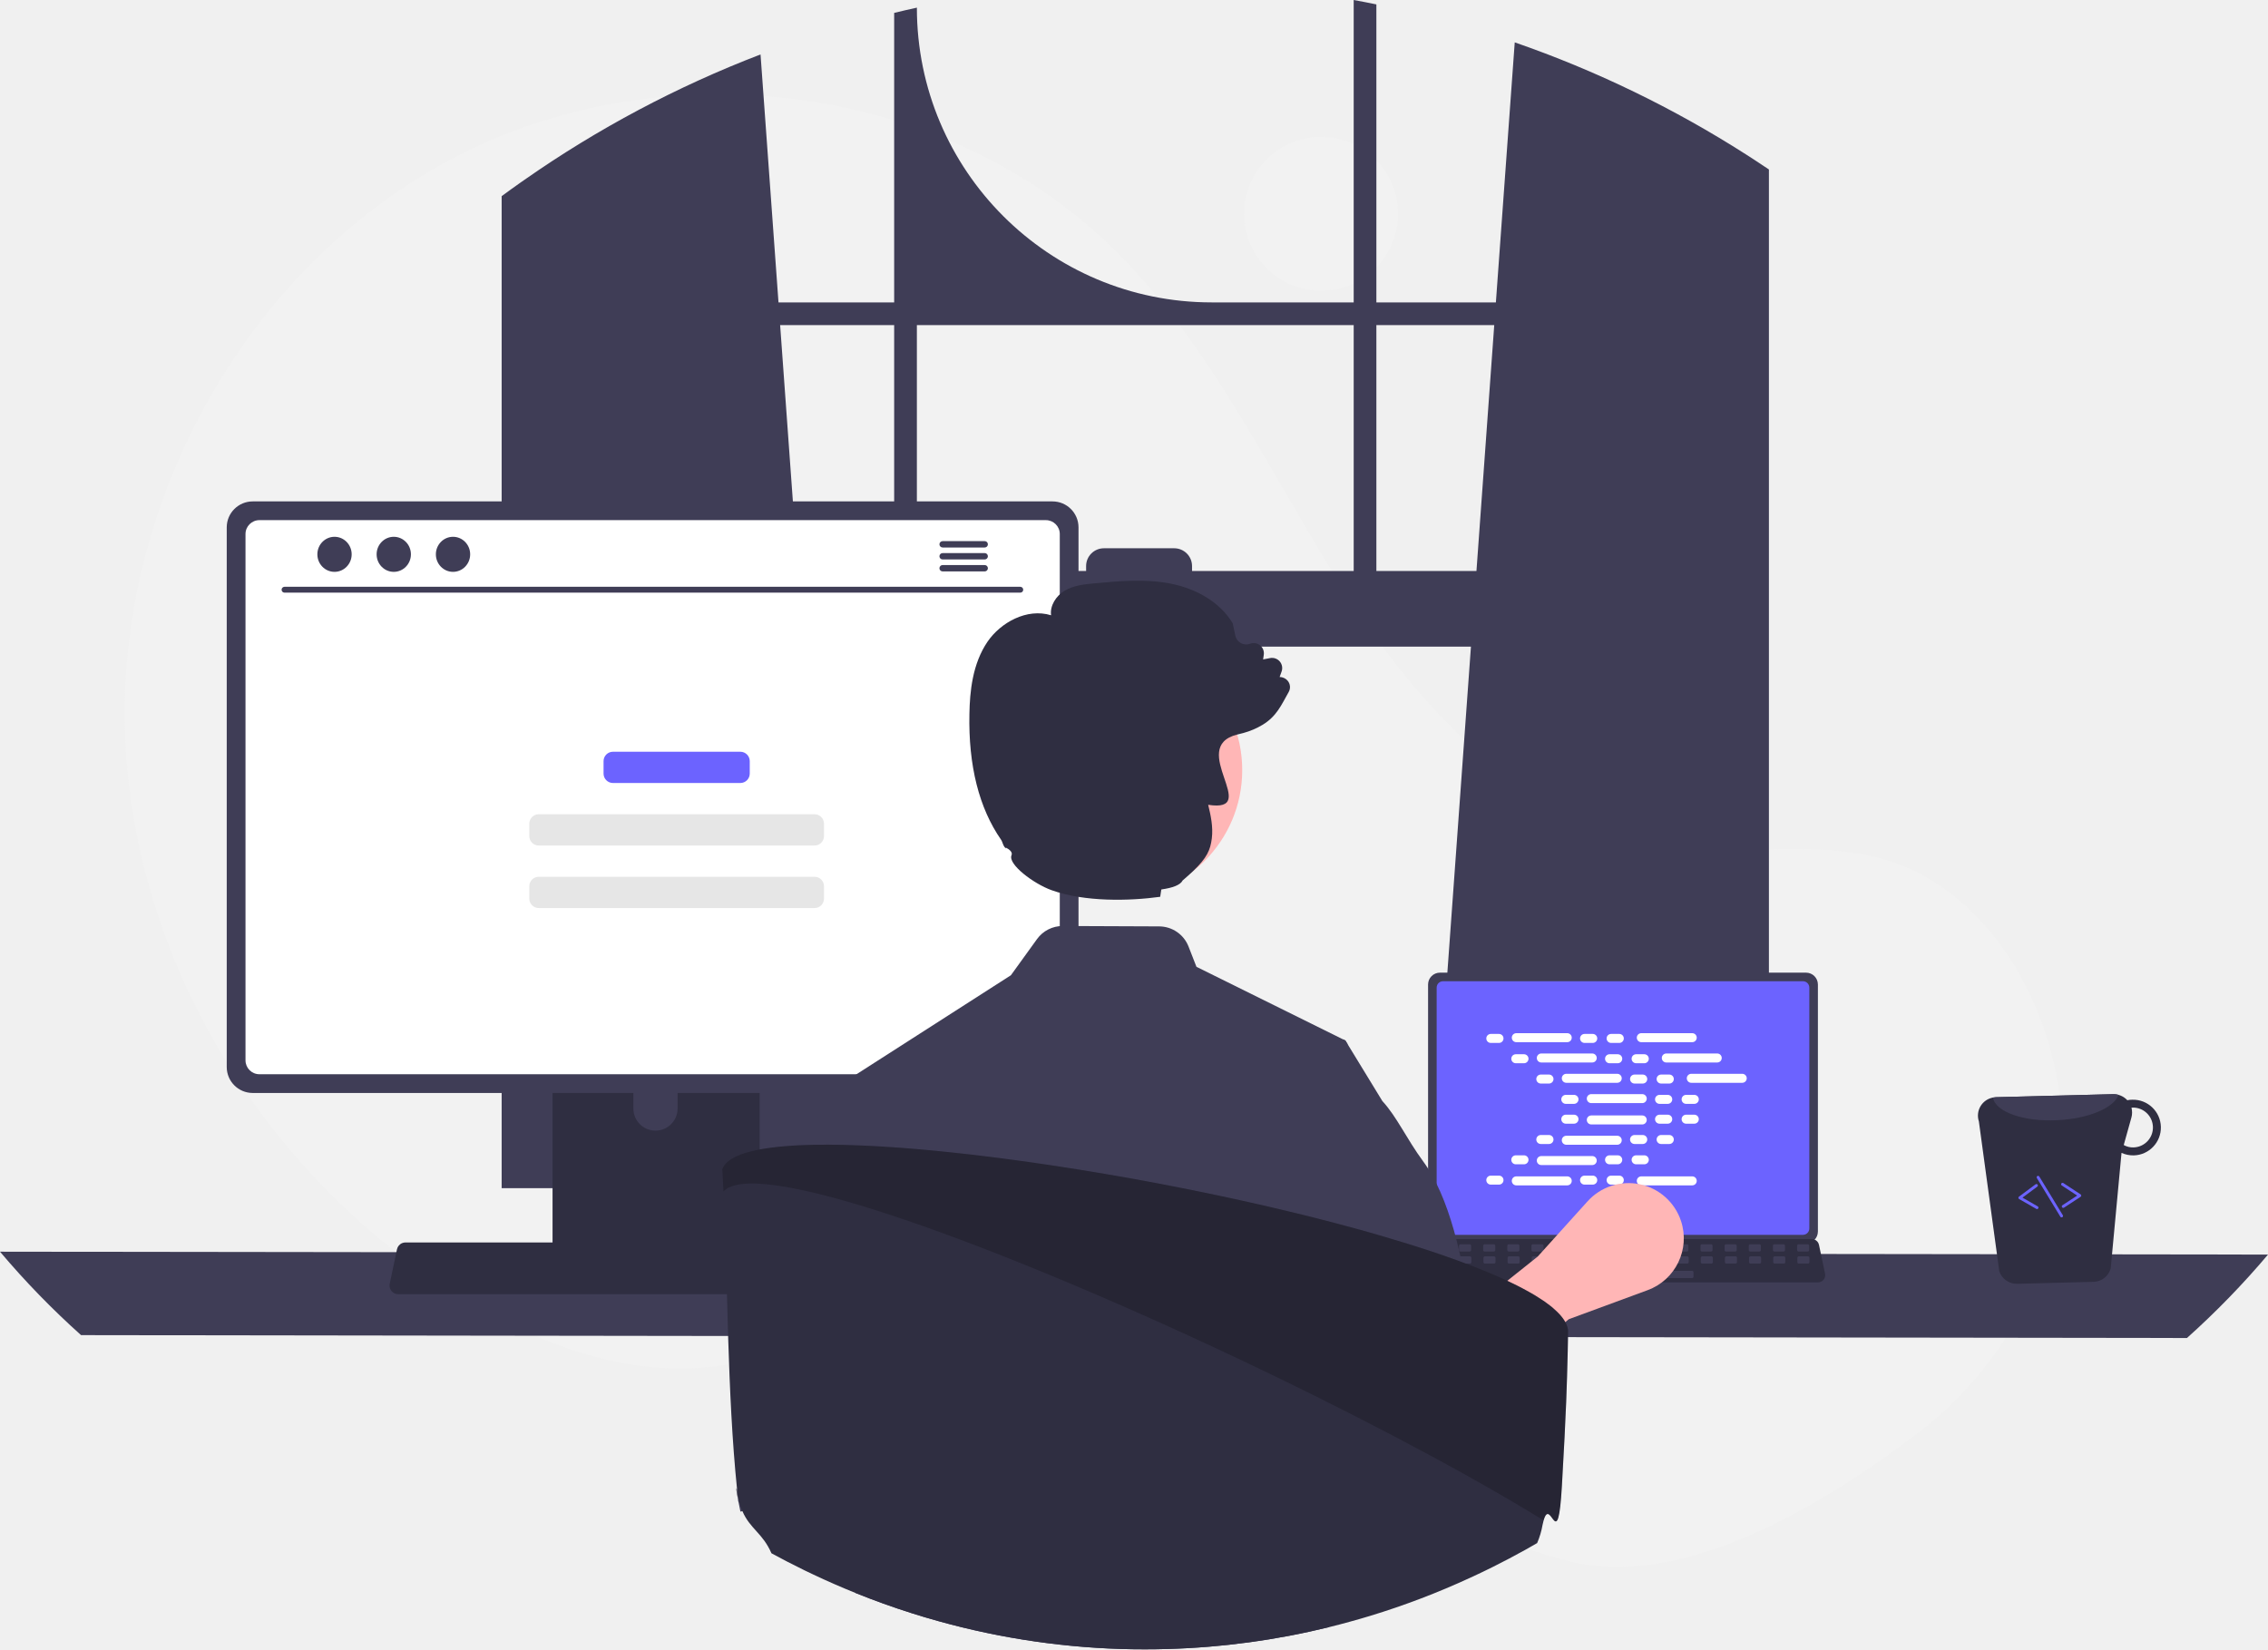
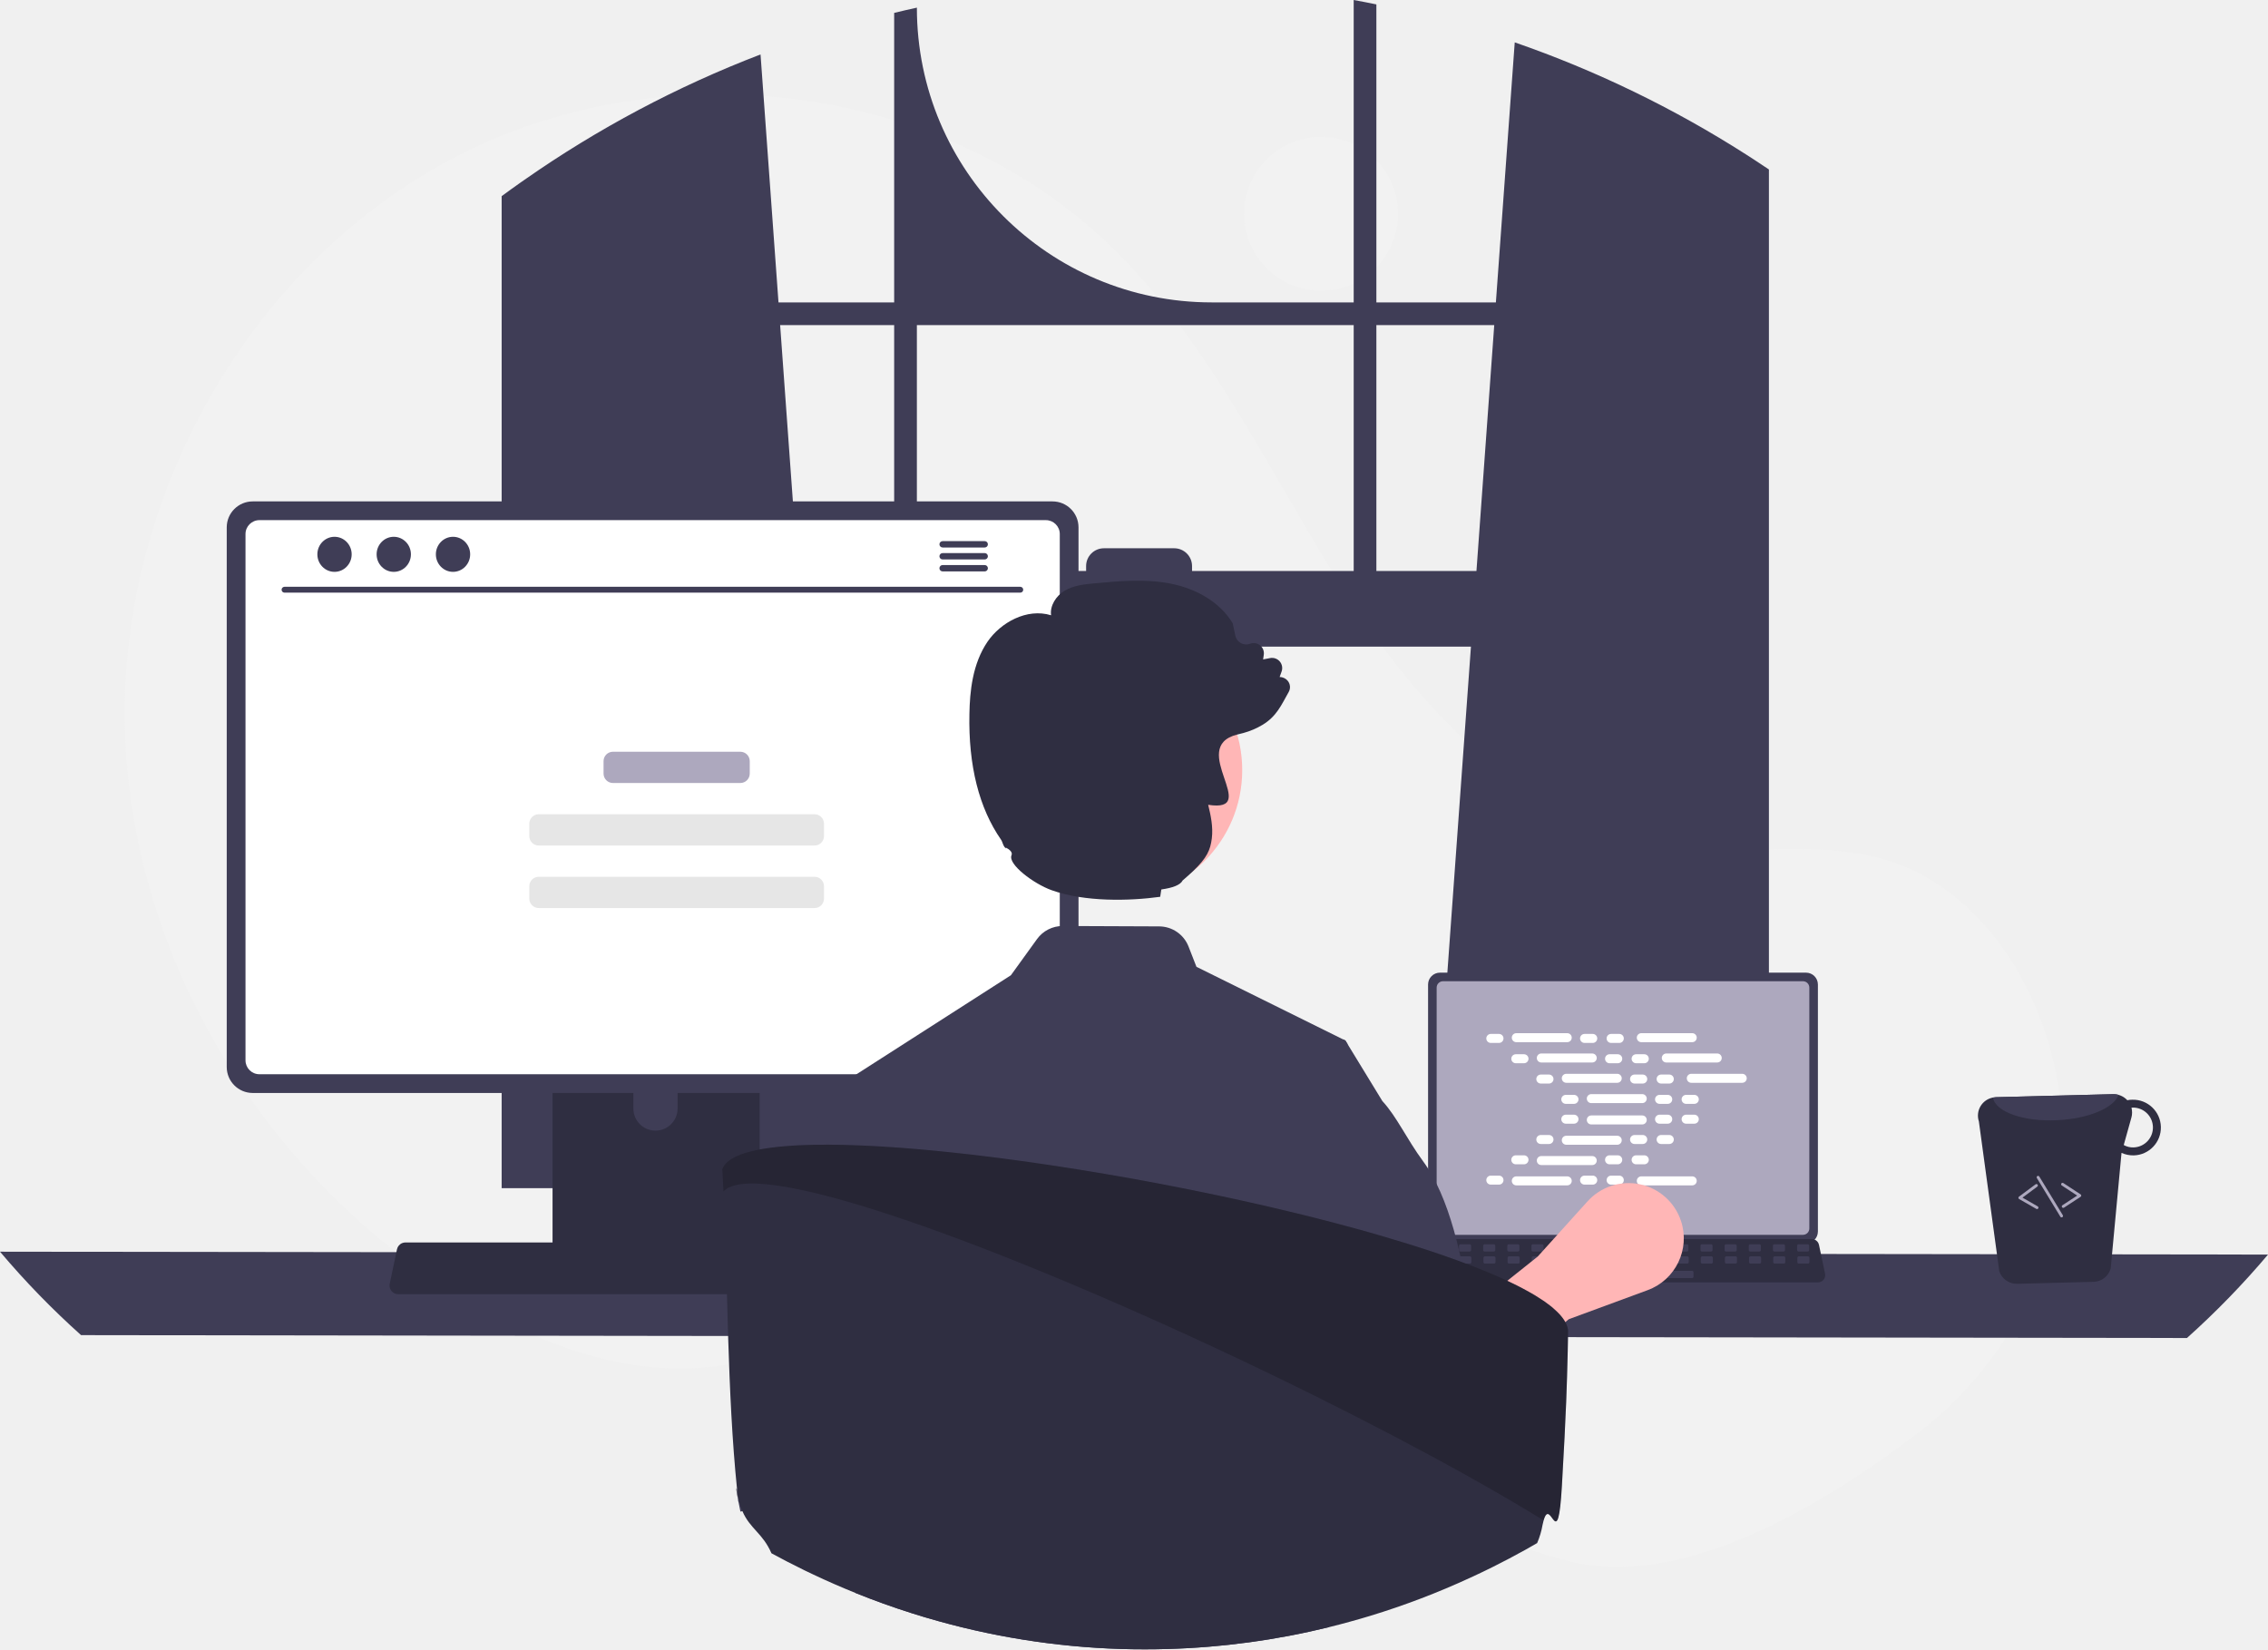
<svg xmlns="http://www.w3.org/2000/svg" data-name="Layer 1" width="786.82" height="572.258" viewBox="0 0 786.82 572.258">
  <circle cx="458.321" cy="74.182" r="26.701" fill="#f2f2f2" />
  <path d="M872.038,661.023c39.688-30.229,58.644-81.025,46.776-129.482q-.442-1.806-.934-3.604c-7.867-28.763-27.332-56.101-55.7-65.291-23.82-7.717-49.82-1.783-74.669-4.851-48.781-6.024-86.601-45.494-113.211-86.819-26.611-41.325-47.062-87.583-82.422-121.724-58.285-56.275-153.362-68.391-225.627-31.76C293.987,254.121,247.955,335.391,249.918,416.386c1.963,80.995,50.046,158.432,119.875,199.517,25.652,15.093,55.321,25.785,84.848,22.044,25.62-3.246,48.899-17.013,74.399-21.1,40.091-6.426,79.927,11.701,114.603,32.824,34.676,21.123,68.17,46.16,107.574,55.952C789.478,715.131,836.881,687.801,872.038,661.023Z" transform="translate(-206.59 -163.8711)" fill="#f2f2f2" />
  <path d="M815.016,219.191c-.87-.58-1.75-1.13-2.62-1.69a380.24,380.24,0,0,0-80.31-38.93l-6.54,90.22h-41.46v-103.39c-2.61-.54-5.24-1.05-7.87-1.53v104.92H626.946A102.27,102.27,0,0,1,524.676,166.521v-0c-2.64.57-5.26,1.18-7.88,1.83v100.44h-40.13l-6.23-86.03a380.858,380.858,0,0,0-81.94,43.53c-.44.3-.88.61-1.31.91-2.21,1.55-4.39,3.13-6.56,4.73v344.19h118.27l-2.09-28.95-11.5-158.95h231.59l-11.5,158.95-2.09,28.95h116.96v-353.45Q817.656,220.901,815.016,219.191Zm-298.22,142.78h-33.39l-6.17-85.3h39.56Zm159.42,0h-56.08v-1.69a6.18,6.18,0,0,0-6.19-6.18h-24.38a6.178,6.178,0,0,0-6.18,6.18v1.69h-58.71v-85.3h151.54Zm7.87,0v-85.3h40.89l-6.17,85.3Z" transform="translate(-206.59 -163.8711)" fill="#3f3d56" />
  <path d="M206.59,598.162a289.003,289.003,0,0,0,28.12,28.95l730.58,1a289.003,289.003,0,0,0,28.12-28.95Z" transform="translate(-206.59 -163.8711)" fill="#3f3d56" />
  <path d="M702.02,505.462v85.704a4.122,4.122,0,0,0,4.119,4.119H833.143a4.122,4.122,0,0,0,4.119-4.119v-85.704a4.124,4.124,0,0,0-4.119-4.115H706.139A4.124,4.124,0,0,0,702.02,505.462Z" transform="translate(-206.59 -163.8711)" fill="#3f3d56" />
-   <path d="M704.999,506.529V590.109a2.205,2.205,0,0,0,2.201,2.201H832.086a2.205,2.205,0,0,0,2.201-2.201V506.529a2.206,2.206,0,0,0-2.201-2.206H707.201A2.206,2.206,0,0,0,704.999,506.529Z" transform="translate(-206.59 -163.8711)" fill="#6c63ff" />
+   <path d="M704.999,506.529V590.109a2.205,2.205,0,0,0,2.201,2.201H832.086a2.205,2.205,0,0,0,2.201-2.201V506.529a2.206,2.206,0,0,0-2.201-2.206H707.201A2.206,2.206,0,0,0,704.999,506.529Z" transform="translate(-206.59 -163.8711)" fill="#ada8be" />
  <path d="M699.364,607.881a2.47,2.47,0,0,0,1.943.93H837.299a2.502,2.502,0,0,0,2.446-3.016l-2.111-10.027a2.507,2.507,0,0,0-1.558-1.818,2.425,2.425,0,0,0-.888-.168H703.41a2.424,2.424,0,0,0-.888.168,2.507,2.507,0,0,0-1.558,1.818l-2.111,10.027A2.501,2.501,0,0,0,699.364,607.881Z" transform="translate(-206.59 -163.8711)" fill="#2f2e41" />
  <rect x="830.034" y="595.588" width="4.188" height="2.513" rx="0.488" transform="translate(1457.666 1029.819) rotate(-180)" fill="#3f3d56" />
  <rect x="821.657" y="595.588" width="4.188" height="2.513" rx="0.488" transform="translate(1440.912 1029.819) rotate(-180)" fill="#3f3d56" />
  <rect x="813.28" y="595.588" width="4.188" height="2.513" rx="0.488" transform="translate(1424.158 1029.819) rotate(-180)" fill="#3f3d56" />
  <rect x="804.903" y="595.588" width="4.188" height="2.513" rx="0.488" transform="translate(1407.404 1029.819) rotate(-180)" fill="#3f3d56" />
  <rect x="796.526" y="595.588" width="4.188" height="2.513" rx="0.488" transform="translate(1390.65 1029.819) rotate(-180)" fill="#3f3d56" />
  <rect x="788.149" y="595.588" width="4.188" height="2.513" rx="0.488" transform="translate(1373.896 1029.819) rotate(-180)" fill="#3f3d56" />
  <rect x="779.772" y="595.588" width="4.188" height="2.513" rx="0.488" transform="translate(1357.142 1029.819) rotate(-180)" fill="#3f3d56" />
  <rect x="771.395" y="595.588" width="4.188" height="2.513" rx="0.488" transform="translate(1340.388 1029.819) rotate(-180)" fill="#3f3d56" />
  <rect x="763.018" y="595.588" width="4.188" height="2.513" rx="0.488" transform="translate(1323.634 1029.819) rotate(-180)" fill="#3f3d56" />
  <rect x="754.641" y="595.588" width="4.188" height="2.513" rx="0.488" transform="translate(1306.88 1029.819) rotate(-180)" fill="#3f3d56" />
  <rect x="746.264" y="595.588" width="4.188" height="2.513" rx="0.488" transform="translate(1290.126 1029.819) rotate(-180)" fill="#3f3d56" />
  <rect x="737.887" y="595.588" width="4.188" height="2.513" rx="0.488" transform="translate(1273.372 1029.819) rotate(-180)" fill="#3f3d56" />
  <rect x="729.51" y="595.588" width="4.188" height="2.513" rx="0.488" transform="translate(1256.618 1029.819) rotate(-180)" fill="#3f3d56" />
  <rect x="721.133" y="595.588" width="4.188" height="2.513" rx="0.488" transform="translate(1239.865 1029.819) rotate(-180)" fill="#3f3d56" />
  <rect x="712.756" y="595.588" width="4.188" height="2.513" rx="0.488" transform="translate(1223.111 1029.819) rotate(-180)" fill="#3f3d56" />
  <rect x="704.379" y="595.588" width="4.188" height="2.513" rx="0.488" transform="translate(1206.357 1029.819) rotate(-180)" fill="#3f3d56" />
  <rect x="830.133" y="599.777" width="4.188" height="2.513" rx="0.488" transform="translate(1457.864 1038.196) rotate(-180)" fill="#3f3d56" />
  <rect x="821.756" y="599.777" width="4.188" height="2.513" rx="0.488" transform="translate(1441.11 1038.196) rotate(-180)" fill="#3f3d56" />
  <rect x="813.379" y="599.777" width="4.188" height="2.513" rx="0.488" transform="translate(1424.356 1038.196) rotate(-180)" fill="#3f3d56" />
  <rect x="805.002" y="599.777" width="4.188" height="2.513" rx="0.488" transform="translate(1407.602 1038.196) rotate(-180)" fill="#3f3d56" />
  <rect x="796.625" y="599.777" width="4.188" height="2.513" rx="0.488" transform="translate(1390.848 1038.196) rotate(-180)" fill="#3f3d56" />
  <rect x="788.248" y="599.777" width="4.188" height="2.513" rx="0.488" transform="translate(1374.094 1038.196) rotate(-180)" fill="#3f3d56" />
  <rect x="779.871" y="599.777" width="4.188" height="2.513" rx="0.488" transform="translate(1357.34 1038.196) rotate(-180)" fill="#3f3d56" />
  <rect x="771.494" y="599.777" width="4.188" height="2.513" rx="0.488" transform="translate(1340.586 1038.196) rotate(-180)" fill="#3f3d56" />
  <rect x="763.117" y="599.777" width="4.188" height="2.513" rx="0.488" transform="translate(1323.832 1038.196) rotate(-180)" fill="#3f3d56" />
  <rect x="754.74" y="599.777" width="4.188" height="2.513" rx="0.488" transform="translate(1307.078 1038.196) rotate(-180)" fill="#3f3d56" />
  <rect x="746.363" y="599.777" width="4.188" height="2.513" rx="0.488" transform="translate(1290.324 1038.196) rotate(-180)" fill="#3f3d56" />
  <rect x="737.986" y="599.777" width="4.188" height="2.513" rx="0.488" transform="translate(1273.57 1038.196) rotate(-180)" fill="#3f3d56" />
  <rect x="729.609" y="599.777" width="4.188" height="2.513" rx="0.488" transform="translate(1256.816 1038.196) rotate(-180)" fill="#3f3d56" />
  <rect x="721.232" y="599.777" width="4.188" height="2.513" rx="0.488" transform="translate(1240.062 1038.196) rotate(-180)" fill="#3f3d56" />
  <rect x="712.855" y="599.777" width="4.188" height="2.513" rx="0.488" transform="translate(1223.309 1038.196) rotate(-180)" fill="#3f3d56" />
  <rect x="704.478" y="599.777" width="4.188" height="2.513" rx="0.488" transform="translate(1206.555 1038.196) rotate(-180)" fill="#3f3d56" />
  <rect x="760.604" y="604.803" width="33.508" height="2.513" rx="0.488" transform="translate(1348.126 1048.248) rotate(-180)" fill="#3f3d56" />
  <rect x="515.631" y="358.737" width="5.966" height="3.122" rx="1.561" fill="#fff" />
  <rect x="548.154" y="358.737" width="5.966" height="3.122" rx="1.561" fill="#fff" />
  <rect x="557.369" y="358.737" width="5.966" height="3.122" rx="1.561" fill="#fff" />
  <rect x="524.477" y="358.477" width="20.796" height="3.122" rx="1.561" fill="#fff" />
  <rect x="567.841" y="358.477" width="20.796" height="3.122" rx="1.561" fill="#fff" />
  <rect x="524.304" y="365.784" width="5.966" height="3.122" rx="1.561" fill="#fff" />
  <rect x="556.827" y="365.784" width="5.966" height="3.122" rx="1.561" fill="#fff" />
  <rect x="566.042" y="365.784" width="5.966" height="3.122" rx="1.561" fill="#fff" />
  <rect x="533.15" y="365.523" width="20.796" height="3.122" rx="1.561" fill="#fff" />
  <rect x="576.514" y="365.523" width="20.796" height="3.122" rx="1.561" fill="#fff" />
  <rect x="532.977" y="372.83" width="5.966" height="3.122" rx="1.561" fill="#fff" />
  <rect x="565.5" y="372.83" width="5.966" height="3.122" rx="1.561" fill="#fff" />
  <rect x="574.715" y="372.83" width="5.966" height="3.122" rx="1.561" fill="#fff" />
  <rect x="541.823" y="372.57" width="20.796" height="3.122" rx="1.561" fill="#fff" />
  <rect x="585.187" y="372.57" width="20.796" height="3.122" rx="1.561" fill="#fff" />
  <rect x="541.649" y="379.877" width="5.966" height="3.122" rx="1.561" fill="#fff" />
  <rect x="574.172" y="379.877" width="5.966" height="3.122" rx="1.561" fill="#fff" />
  <rect x="583.387" y="379.877" width="5.966" height="3.122" rx="1.561" fill="#fff" />
  <rect x="550.496" y="379.617" width="20.796" height="3.122" rx="1.561" fill="#fff" />
  <rect x="548.154" y="407.898" width="5.966" height="3.122" rx="1.561" fill="#fff" />
  <rect x="557.369" y="407.898" width="5.966" height="3.122" rx="1.561" fill="#fff" />
  <rect x="567.841" y="408.158" width="20.796" height="3.122" rx="1.561" fill="#fff" />
  <rect x="515.631" y="407.898" width="5.966" height="3.122" rx="1.561" fill="#fff" />
  <rect x="524.477" y="408.158" width="20.796" height="3.122" rx="1.561" fill="#fff" />
  <rect x="524.304" y="400.851" width="5.966" height="3.122" rx="1.561" fill="#fff" />
  <rect x="556.827" y="400.851" width="5.966" height="3.122" rx="1.561" fill="#fff" />
  <rect x="566.042" y="400.851" width="5.966" height="3.122" rx="1.561" fill="#fff" />
  <rect x="533.15" y="401.111" width="20.796" height="3.122" rx="1.561" fill="#fff" />
  <rect x="532.977" y="393.804" width="5.966" height="3.122" rx="1.561" fill="#fff" />
  <rect x="565.5" y="393.804" width="5.966" height="3.122" rx="1.561" fill="#fff" />
  <rect x="574.715" y="393.804" width="5.966" height="3.122" rx="1.561" fill="#fff" />
  <rect x="541.823" y="394.064" width="20.796" height="3.122" rx="1.561" fill="#fff" />
  <rect x="541.649" y="386.758" width="5.966" height="3.122" rx="1.561" fill="#fff" />
  <rect x="574.172" y="386.758" width="5.966" height="3.122" rx="1.561" fill="#fff" />
  <rect x="583.387" y="386.758" width="5.966" height="3.122" rx="1.561" fill="#fff" />
  <rect x="550.496" y="387.018" width="20.796" height="3.122" rx="1.561" fill="#fff" />
  <path d="M711.507,654.353l-13.35-21.102,41.902-33.403,17.295-19.161a19.161,19.161,0,0,1,32.418,6.828h0a19.161,19.161,0,0,1-11.57,23.991l-27.349,10.075Z" transform="translate(-206.59 -163.8711)" fill="#ffb6b6" />
  <path d="M398.28,501.352v102.56h71.85v-102.56a3.448,3.448,0,0,0-2.43-3.3,3.175,3.175,0,0,0-1.03-.16H401.75A3.463,3.463,0,0,0,398.28,501.352Zm28.04,35.24a7.67,7.67,0,0,1,15.34,0v11.9a7.67,7.67,0,0,1-15.34,0Z" transform="translate(-206.59 -163.8711)" fill="#2f2e41" />
  <path d="M398.06,600.632v9.89a1.946,1.946,0,0,0,1.93,1.94h68.43a1.94,1.94,0,0,0,1.93-1.94v-9.89Z" transform="translate(-206.59 -163.8711)" fill="#3f3d56" />
  <path d="M285.25,346.832V534.092a9.007,9.007,0,0,0,9,9h277.5a9.007,9.007,0,0,0,9-9V346.832a9.011,9.011,0,0,0-9-8.99H294.25A9.012,9.012,0,0,0,285.25,346.832Z" transform="translate(-206.59 -163.8711)" fill="#3f3d56" />
  <path d="M291.76,349.162v182.62a4.818,4.818,0,0,0,4.81,4.81H569.44a4.818,4.818,0,0,0,4.81-4.81v-182.62a4.82,4.82,0,0,0-4.81-4.82H296.57A4.821,4.821,0,0,0,291.76,349.162Z" transform="translate(-206.59 -163.8711)" fill="#fff" />
  <path d="M342.4,611.792a2.948,2.948,0,0,0,2.32,1.11h162.34a2.987,2.987,0,0,0,2.92-3.6l-2.52-11.97a2.993,2.993,0,0,0-1.86-2.17,2.895,2.895,0,0,0-1.06-.2H347.23a2.894,2.894,0,0,0-1.06.2,2.992,2.992,0,0,0-1.86,2.17l-2.52,11.97A2.985,2.985,0,0,0,342.4,611.792Z" transform="translate(-206.59 -163.8711)" fill="#2f2e41" />
  <path d="M560.585,369.499H305.261a1.016,1.016,0,0,1,0-2.031H560.585a1.016,1.016,0,0,1,0,2.031Z" transform="translate(-206.59 -163.8711)" fill="#3f3d56" />
  <ellipse cx="116.051" cy="192.33" rx="5.95" ry="6.083" fill="#3f3d56" />
  <ellipse cx="136.607" cy="192.33" rx="5.95" ry="6.083" fill="#3f3d56" />
  <ellipse cx="157.163" cy="192.33" rx="5.95" ry="6.083" fill="#3f3d56" />
  <path d="M548.206,351.622h-14.6a1.105,1.105,0,0,0,0,2.21h14.6a1.105,1.105,0,0,0,0-2.21Z" transform="translate(-206.59 -163.8711)" fill="#3f3d56" />
  <path d="M548.206,355.772h-14.6a1.105,1.105,0,0,0,0,2.21h14.6a1.105,1.105,0,0,0,0-2.21Z" transform="translate(-206.59 -163.8711)" fill="#3f3d56" />
  <path d="M548.206,359.922h-14.6a1.105,1.105,0,0,0,0,2.21h14.6a1.105,1.105,0,0,0,0-2.21Z" transform="translate(-206.59 -163.8711)" fill="#3f3d56" />
  <path d="M900.186,604.972a6.416,6.416,0,0,0,6.183,4.331l26.492-.682a6.329,6.329,0,0,0,5.981-4.657l3.749-40.087a9.794,9.794,0,0,0,4.238.871,9.661,9.661,0,1,0-.485-19.317,8.184,8.184,0,0,0-1.736.181,6.548,6.548,0,0,0-4.874-2.103l-40.751,1.052a5.853,5.853,0,0,0-1.005.125,6.365,6.365,0,0,0-4.873,8.265Zm43.173-43.817,2.668-9.553a6.506,6.506,0,0,0,.02-3.375c.129-0.0.244-.062.373-.062a6.91,6.91,0,0,1,.324,13.817A6.505,6.505,0,0,1,943.359,561.156Z" transform="translate(-206.59 -163.8711)" fill="#2f2e41" />
  <path d="M897.978,544.686c.868,4.964,10.629,8.454,22.366,7.847,10.793-.497,19.617-4.287,21.234-8.778a6.025,6.025,0,0,0-1.844-.246l-40.751,1.052A5.853,5.853,0,0,0,897.978,544.686Z" transform="translate(-206.59 -163.8711)" fill="#3f3d56" />
-   <path d="M922.494,582.944a.497.497,0,0,0,.151-.066l5.753-3.766a.499.499,0,0,0,0-.836l-5.98-3.917a.5.5,0,1,0-.548.836l5.341,3.498-5.114,3.348a.5.5,0,0,0,.396.903Z" transform="translate(-206.59 -163.8711)" fill="#6c63ff" />
-   <path d="M913.408,583.363a.5.5,0,0,0,.126-.918l-5.303-3.04,5.126-3.807a.5.5,0,1,0-.596-.802l-5.739,4.263a.5.5,0,0,0,.049.835l5.965,3.42A.5.5,0,0,0,913.408,583.363Z" transform="translate(-206.59 -163.8711)" fill="#6c63ff" />
-   <path d="M921.922,586.244a.482.482,0,0,0,.137-.058.5.5,0,0,0,.168-.687l-8.155-13.408a.5.5,0,0,0-.854.521l8.155,13.408A.5.5,0,0,0,921.922,586.244Z" transform="translate(-206.59 -163.8711)" fill="#6c63ff" />
-   <rect x="209.385" y="260.827" width="50.719" height="10.846" rx="3.264" fill="#6c63ff" />
+   <path d="M922.494,582.944a.497.497,0,0,0,.151-.066l5.753-3.766a.499.499,0,0,0,0-.836l-5.98-3.917a.5.5,0,1,0-.548.836l5.341,3.498-5.114,3.348a.5.5,0,0,0,.396.903Z" transform="translate(-206.59 -163.8711)" fill="#ada8be" />
+   <path d="M913.408,583.363a.5.5,0,0,0,.126-.918l-5.303-3.04,5.126-3.807a.5.5,0,1,0-.596-.802l-5.739,4.263a.5.5,0,0,0,.049.835l5.965,3.42A.5.5,0,0,0,913.408,583.363Z" transform="translate(-206.59 -163.8711)" fill="#ada8be" />
+   <path d="M921.922,586.244a.482.482,0,0,0,.137-.058.5.5,0,0,0,.168-.687l-8.155-13.408a.5.5,0,0,0-.854.521l8.155,13.408A.5.5,0,0,0,921.922,586.244Z" transform="translate(-206.59 -163.8711)" fill="#ada8be" />
+   <rect x="209.385" y="260.827" width="50.719" height="10.846" rx="3.264" fill="#ada8be" />
  <rect x="183.626" y="282.519" width="102.236" height="10.846" rx="3.264" fill="#e6e6e6" />
  <rect x="183.626" y="304.21" width="102.236" height="10.846" rx="3.264" fill="#e6e6e6" />
  <path d="M497.301,540.717l.217.684.011.023,6.525,19.838,7.506,22.861,14.123,42.961.137,6.673v.023l1.049,53.684-2.909,7.278,3.274,11.932s-1.506-18.037-9.582-7.679c-4.574,5.886-9.925,11.91-14.317,17.556q9.6,3.884,19.507,7.027c1.426.456,2.863.89,4.301,1.323q.462.137.924.274a266.863,266.863,0,0,0,67.351,10.826c1.186.034,2.35.057,3.479.08.399.011.787.023,1.175.023,1.278.011,2.544.023,3.822.023q3.867,0,7.7-.114a266.853,266.853,0,0,0,56.091-7.586c-.125-7.586-.468-16.45-.958-25.918-.228-4.643-5.35-9.674-5.658-14.533-.217-3.65,4.381-7.084,4.141-10.792-1.551-22.827-3.491-14.064-4.928-30.229q-.222-2.379-.411-4.552c-.924-10.381-1.563-16.872-1.563-16.872l6.137-38.683,9.639-60.734-.742-1.221-.833-.411-50.844-25.165-2.761-7.073a10.979,10.979,0,0,0-10.141-6.947l-33.493-.137a10.931,10.931,0,0,0-8.909,4.529l-9.069,12.56Z" transform="translate(-206.59 -163.8711)" fill="#3f3d56" />
  <path d="M533.407,617.525,525.82,633.758l-5.179,11.088-8.909,46.646-4.46,4.734L503.45,679.467l-39.998,8.881c-1.312-7.29-.351.247-1.161-7.75.228-.228.468-.456.707-.685.639-.593,1.175-1.152,1.164-1.688-.456-27.584.913-74.526,12.343-102.966a60.053,60.053,0,0,1,7.027-13.107c.228-.308.445-.616.662-.924,5.27-7.381,8.601-14.647,13.324-19.815v-.011a.53.53,0,0,0,.08-.08.157.157,0,0,0,.046-.034l32.443-17.203,1.392,39.105.992,28.109Z" transform="translate(-206.59 -163.8711)" fill="#3f3d56" />
  <path d="M650.391,622.135l9.476,20.275,3.307,7.061,8.907,46.642,4.446,4.723,3.83-16.755,1.8-.369,32.459-6.722,9.461,30.046a17.984,17.984,0,0,0-3.261-22.506c-.646-.585-1.184-1.154-1.169-1.692.538-32.443-1.446-91.684-19.367-116.066-5.692-7.738-9.107-15.445-14.076-20.829-.015-.015-.015-.031-.031-.031L674.081,526.114l-.738-1.215-.831-.415Z" transform="translate(-206.59 -163.8711)" fill="#3f3d56" />
  <circle id="a657ec4b-47ce-4d2a-9c58-81a811696ca9" data-name="Ellipse 5" cx="386.397" cy="267.201" r="44.558" fill="#ffb6b6" />
  <path d="M653.212,399.948a3.759,3.759,0,0,0-2.69-1.19l.67-1.86a3.528,3.528,0,0,0-3.96-4.7l-2.44.47.23-1.63a3.534,3.534,0,0,0-4.73-3.82,3.766,3.766,0,0,1-3.24-.23,3.846,3.846,0,0,1-1.92-2.61l-.85-4.1-.09-.22c-4.14-6.9-12.1-11.92-21.84-13.76-8.67-1.65-17.56-.81-26.13-.02-3.4.32-7.24.68-10.44,2.64-2.72,1.68-5.02,5.04-4.55,8.43-8.45-2.59-17.51,2.58-22,9.1-5.32,7.76-6.19,17.48-6.33,25.08-.38,17.98,3.33,32.69,11,43.73.56.8.7,2.47,1.81,3.03l-.23-.37c1.24.62,2.5,1.62,2.03,2.69-1.35,3.08,7.62,9.89,13.94,12.14,11.53,4.11,26.86,3.76,37.64,2.28l.38-2.55c3.89-.53,6.63-1.54,7.4-3.12,1.36-1.16,2.52-2.2,3.53-3.16l.01-.01c.02-.02.06-.05.08-.07,4.87-4.67,6-7.33,6.51-11.38.49-3.97-.38-8-1.27-11.63,18.74,2.9-7.38-19.96,10.08-24.38a5.434,5.434,0,0,1,.61-.15c.51-.12,1.02-.24,1.51-.38a26.448,26.448,0,0,0,6.72-2.87c4.88-2.97,6.49-6.91,9.01-11.35A3.427,3.427,0,0,0,653.212,399.948Z" transform="translate(-206.59 -163.8711)" fill="#2f2e41" />
  <path d="M750.582,625.308c-.01,1.75-.03,4.2-.11,7.23q-.015.63-.03,1.29c-.13,5.57-.26,10.24-.47,15.43-.01.36-.02.71-.04,1.07-.28,7.24-.72,15.67-1.48,29.02-1.41,24.66-3.87,3.39-6.34,12.04-.12.43-.25.94-.37,1.54a27.916,27.916,0,0,1-1.88,6.33c-1.31.78-2.66,1.53-3.99,2.28-3.79,2.11-7.64,4.14-11.52,6.07-2.18,1.08-4.37,2.14-6.57,3.16-.35.16-.69.32-1.03.47a270.887,270.887,0,0,1-34.75,13.26c-2.32.7-4.63,1.38-6.97,2.01-2.44.68-4.88,1.32-7.35,1.92a266.893,266.893,0,0,1-56.09,7.59c-2.55.08-5.12.11-7.7.11-1.28,0-2.54-.01-3.82-.02-.39,0-.78-.01-1.17-.02-1.13-.03-2.3-.05-3.48-.08a266.663,266.663,0,0,1-67.35-10.83l-.93-.27c-1.44-.44-2.87-.87-4.3-1.33q-9.9-3.135-19.51-7.02-7.335-2.955-14.5-6.34a.339.339,0,0,1-.12-.06c-1-.46-2.01-.94-3.01-1.43-.13-.07-.27-.14-.41-.21q-5.595-2.73-11.07-5.72c-3.07-7.05-7.39-8.4-10.07-14.6a25.874,25.874,0,0,1-1.68-5.74c0-.02-.01-.04-.01-.07.28,3.72-1.19-6.6-.01-.04-.01-.12-.02-.25-.03-.4-.03-.36-.07-.8-.13-1.35-3.43-33.49-3.21-71.79-4.7-103.35q-.15-3.06-.31-5.86c-.03-.62-.07-1.23-.11-1.83.07-.18.15-.37.24-.55a1.002,1.002,0,0,1,.07-.15,1.623,1.623,0,0,1,.1-.18c.02-.03.05-.07.07-.1a.917.917,0,0,1,.05-.1c.09-.14.19-.29.3-.43.05-.06.09-.11.14-.16a.808.808,0,0,1,.12-.14.637.637,0,0,1,.11-.13c.04-.04.08-.09.13-.14a.302.302,0,0,1,.08-.08,2.033,2.033,0,0,1,.26-.25,9.624,9.624,0,0,1,1.14-.9c.14-.09.29-.18.43-.28a19.135,19.135,0,0,1,3.17-1.52c.38-.14.76-.27,1.17-.41.15-.04.29-.09.44-.14.22-.07.44-.14.67-.19,1.14-.34,2.37-.63,3.7-.9.16-.03.33-.06.5-.1.24-.05.49-.09.74-.13.34-.06.69-.12,1.04-.18,2.97-.47,6.34-.82,10.06-1.05q.525-.03,1.05-.06c.41-.02.82-.04,1.24-.06.35-.02.71-.03,1.07-.04.35-.02.71-.03,1.08-.04,1.01-.03,2.05-.06,3.11-.08,3.02-.06,6.2-.04,9.54.03,1.55.04,3.13.08,4.75.15.11,0,.21.01.31.01,1.41.05,2.83.11,4.29.19,1.02.05,2.05.1,3.08.16.97.06,1.95.12,2.94.19.77.04,1.54.1,2.32.15.66.05,1.32.1,1.98.14l.9.06c.49.04.98.07,1.48.12,1.1.09,2.2.18,3.32.27,1.11.1,2.24.2,3.37.3s2.27.21,3.41.32c.12.01.23.02.34.03,1.04.11,2.08.21,3.13.32.24.02.49.04.73.07,1.001.101,2.022.218,3.032.326.31.033.618.066.929.1.791.086,1.572.161,2.368.254,1.05.12,2.12.23,3.16.37.81.09,1.62.18,2.43.28,1.27.15,2.56.31,3.85.48.49.06.98.12,1.47.19,3.68.46,7.4.97,11.18,1.5,5.73.81,11.55,1.69,17.41,2.64q8.805,1.425,17.71,3.01c1.5.27,3,.54,4.51.82q1.02.195,2.04.39c1.16.21,2.32.43,3.48.65,1.16.22,2.32.44,3.48.67,1.38.27,2.77.54,4.15.81,9.09,1.8,18.13,3.72,26.95,5.73,1.45.33,2.9.67,4.34,1q4.32,1.005,8.56,2.04c.78.18,1.55.37,2.32.56,1.92.48,3.84.96,5.73,1.45l.33.09c1.39.34,2.75.69,4.11,1.05q4.815,1.26,9.47,2.55,3.09.855,6.11,1.73c3.01.87,5.96,1.75,8.83,2.64.71.22,1.42.44,2.12.65,2.1.65,4.17,1.31,6.18,1.97,1.6.52,3.16,1.05,4.7,1.58q2.31.795,4.53,1.59c.95.34,1.89.7,2.83,1.04,1.35.5,2.68,1,3.98,1.5.4.15.79.31,1.18.46.25.11.49.2.73.3.47.19.95.37,1.41.56.47.18.93.37,1.39.57.45.18.91.37,1.35.56.45.18.89.37,1.33.57.37.15.73.31,1.08.47.71.31,1.42.62,2.11.94.34.16.68.31,1.02.47l.78.36c.11.06.22.11.33.16.25.12.51.25.76.37.58.27,1.15.56,1.71.83.75.38,1.48.76,2.18,1.13.71.38,1.4.76,2.06,1.13.11.06.21.12.32.18.15.08.3.17.45.25.51.29,1,.59,1.49.88.96.59,1.87,1.17,2.72,1.75.19.13.37.26.56.38.63.45,1.23.89,1.79,1.34,0,.01,0,.01.01.01.19.14.37.29.55.43.15.14.31.26.46.4.52.45,1,.88,1.44,1.32a5.667,5.667,0,0,1,.42.43,1.208,1.208,0,0,1,.16.16c.2.2.38.4.55.6a.553.553,0,0,1,.07.09c.24.28.46.56.67.84.1.14.21.28.3.42.12.17.24.35.34.52.09.14.17.29.25.43a7.257,7.257,0,0,1,.54,1.13,5.241,5.241,0,0,1,.27.82A5.844,5.844,0,0,1,750.582,625.308Z" transform="translate(-206.59 -163.8711)" fill="#2f2e41" />
  <path d="M750.582,625.308c-.01,1.75-.03,4.2-.11,7.23-.01.42-.03.85-.04,1.29-.1,4.25-.25,9.5-.46,15.43-.01.36-.02.71-.04,1.07-.28,7.24-.72,15.67-1.48,29.02-1.41,24.66-3.87,3.39-6.34,12.04-6.86-4.22-14.38-8.64-22.42-13.18q-2.175-1.23-4.39-2.47c-16.08-8.97-34.04-18.37-52.79-27.68-.74-.37-1.49-.74-2.23-1.1-42.95-21.23-89.83-41.88-127.81-55.66-7.33-2.66-14.33-5.06-20.91-7.17-13.86-4.43-25.84-7.53-35.06-8.87-9.6-1.4-16.23-.9-18.91,1.99q-.15-3.06-.31-5.86-.06-.93-.12-1.83c.062-.165.142-.322.22-.48.011-.023.019-.047.03-.07a1.002,1.002,0,0,1,.07-.15,1.623,1.623,0,0,1,.1-.18,1.06,1.06,0,0,1,.12-.2c.09-.14.19-.29.3-.43a3.483,3.483,0,0,1,.26-.3.637.637,0,0,1,.11-.13c.04-.04.08-.09.13-.14a.302.302,0,0,1,.08-.08,2.033,2.033,0,0,1,.26-.25,9.624,9.624,0,0,1,1.14-.9c.14-.09.29-.18.43-.28a19.135,19.135,0,0,1,3.17-1.52c.38-.14.76-.27,1.17-.41.15-.04.29-.09.44-.14.22-.07.44-.14.67-.19,1.14-.34,2.37-.63,3.7-.9.4-.08.82-.16,1.24-.23.34-.06.69-.12,1.04-.18,2.97-.47,6.34-.82,10.06-1.05q.525-.03,1.05-.06c.41-.02.82-.04,1.24-.06.35-.02.71-.03,1.07-.04.35-.02.71-.03,1.08-.04,1.01-.03,2.05-.06,3.11-.08,3.02-.05,6.2-.03,9.54.04,1.55.03,3.13.08,4.75.15.1,0,.21.01.31.01,1.41.04,2.84.11,4.29.18,1.02.05,2.05.1,3.08.16.97.06,1.95.12,2.94.19.77.04,1.54.1,2.32.15.66.05,1.32.1,1.98.14.79.06,1.58.12,2.38.18,1.1.09,2.2.18,3.32.27,1.11.1,2.24.2,3.37.3s2.27.21,3.41.32c.12.01.23.02.34.03,1.04.11,2.08.21,3.13.32q8.73.885,17.97,2.07,5.52.705,11.18,1.51c5.73.81,11.55,1.69,17.41,2.63q8.805,1.425,17.71,3.01c1.5.27,3,.54,4.51.82q2.76.51,5.52,1.04c1.16.22,2.32.44,3.48.67,1.38.27,2.77.54,4.15.81,9.09,1.8,18.13,3.72,26.95,5.73,1.45.33,2.9.67,4.34,1q4.32,1.005,8.56,2.04c.78.19,1.55.38,2.32.57q2.895.72,5.73,1.44v.01c.11.02.22.05.33.08,1.38.35,2.75.7,4.11,1.06q4.815,1.26,9.47,2.54c2.06.58,4.1,1.15,6.11,1.73,3.01.88,5.96,1.76,8.83,2.64.71.22,1.42.44,2.12.65q3.15.99,6.18,1.97c1.6.52,3.16,1.05,4.7,1.58q2.31.795,4.53,1.59c.96.34,1.9.69,2.83,1.03,1.36.5,2.68,1,3.98,1.51.4.15.79.31,1.18.46.73.28,1.44.57,2.14.86.47.18.93.37,1.39.57.45.18.91.37,1.35.56.45.18.89.37,1.33.57.37.15.73.31,1.08.47.71.31,1.42.62,2.11.94.34.16.68.31,1.02.47l.78.36c.11.06.22.11.33.16.85.4,1.67.8,2.47,1.2.75.38,1.48.76,2.18,1.13.83.44,1.62.87,2.38,1.31.15.08.3.17.45.25.51.29,1,.59,1.49.88.96.59,1.87,1.17,2.72,1.75.84.58,1.62,1.15,2.35,1.72,0,.01,0,.01.01.01.35.28.69.56,1.01.83.52.45,1,.88,1.44,1.32a5.667,5.667,0,0,1,.42.43,1.208,1.208,0,0,1,.16.16c.21.23.42.46.62.69.24.28.46.56.67.84.1.14.21.28.3.42.12.17.24.35.34.52.09.14.17.29.25.43a7.257,7.257,0,0,1,.54,1.13,6.053,6.053,0,0,1,.27.82A5.844,5.844,0,0,1,750.582,625.308Z" transform="translate(-206.59 -163.8711)" opacity="0.2" />
</svg>
